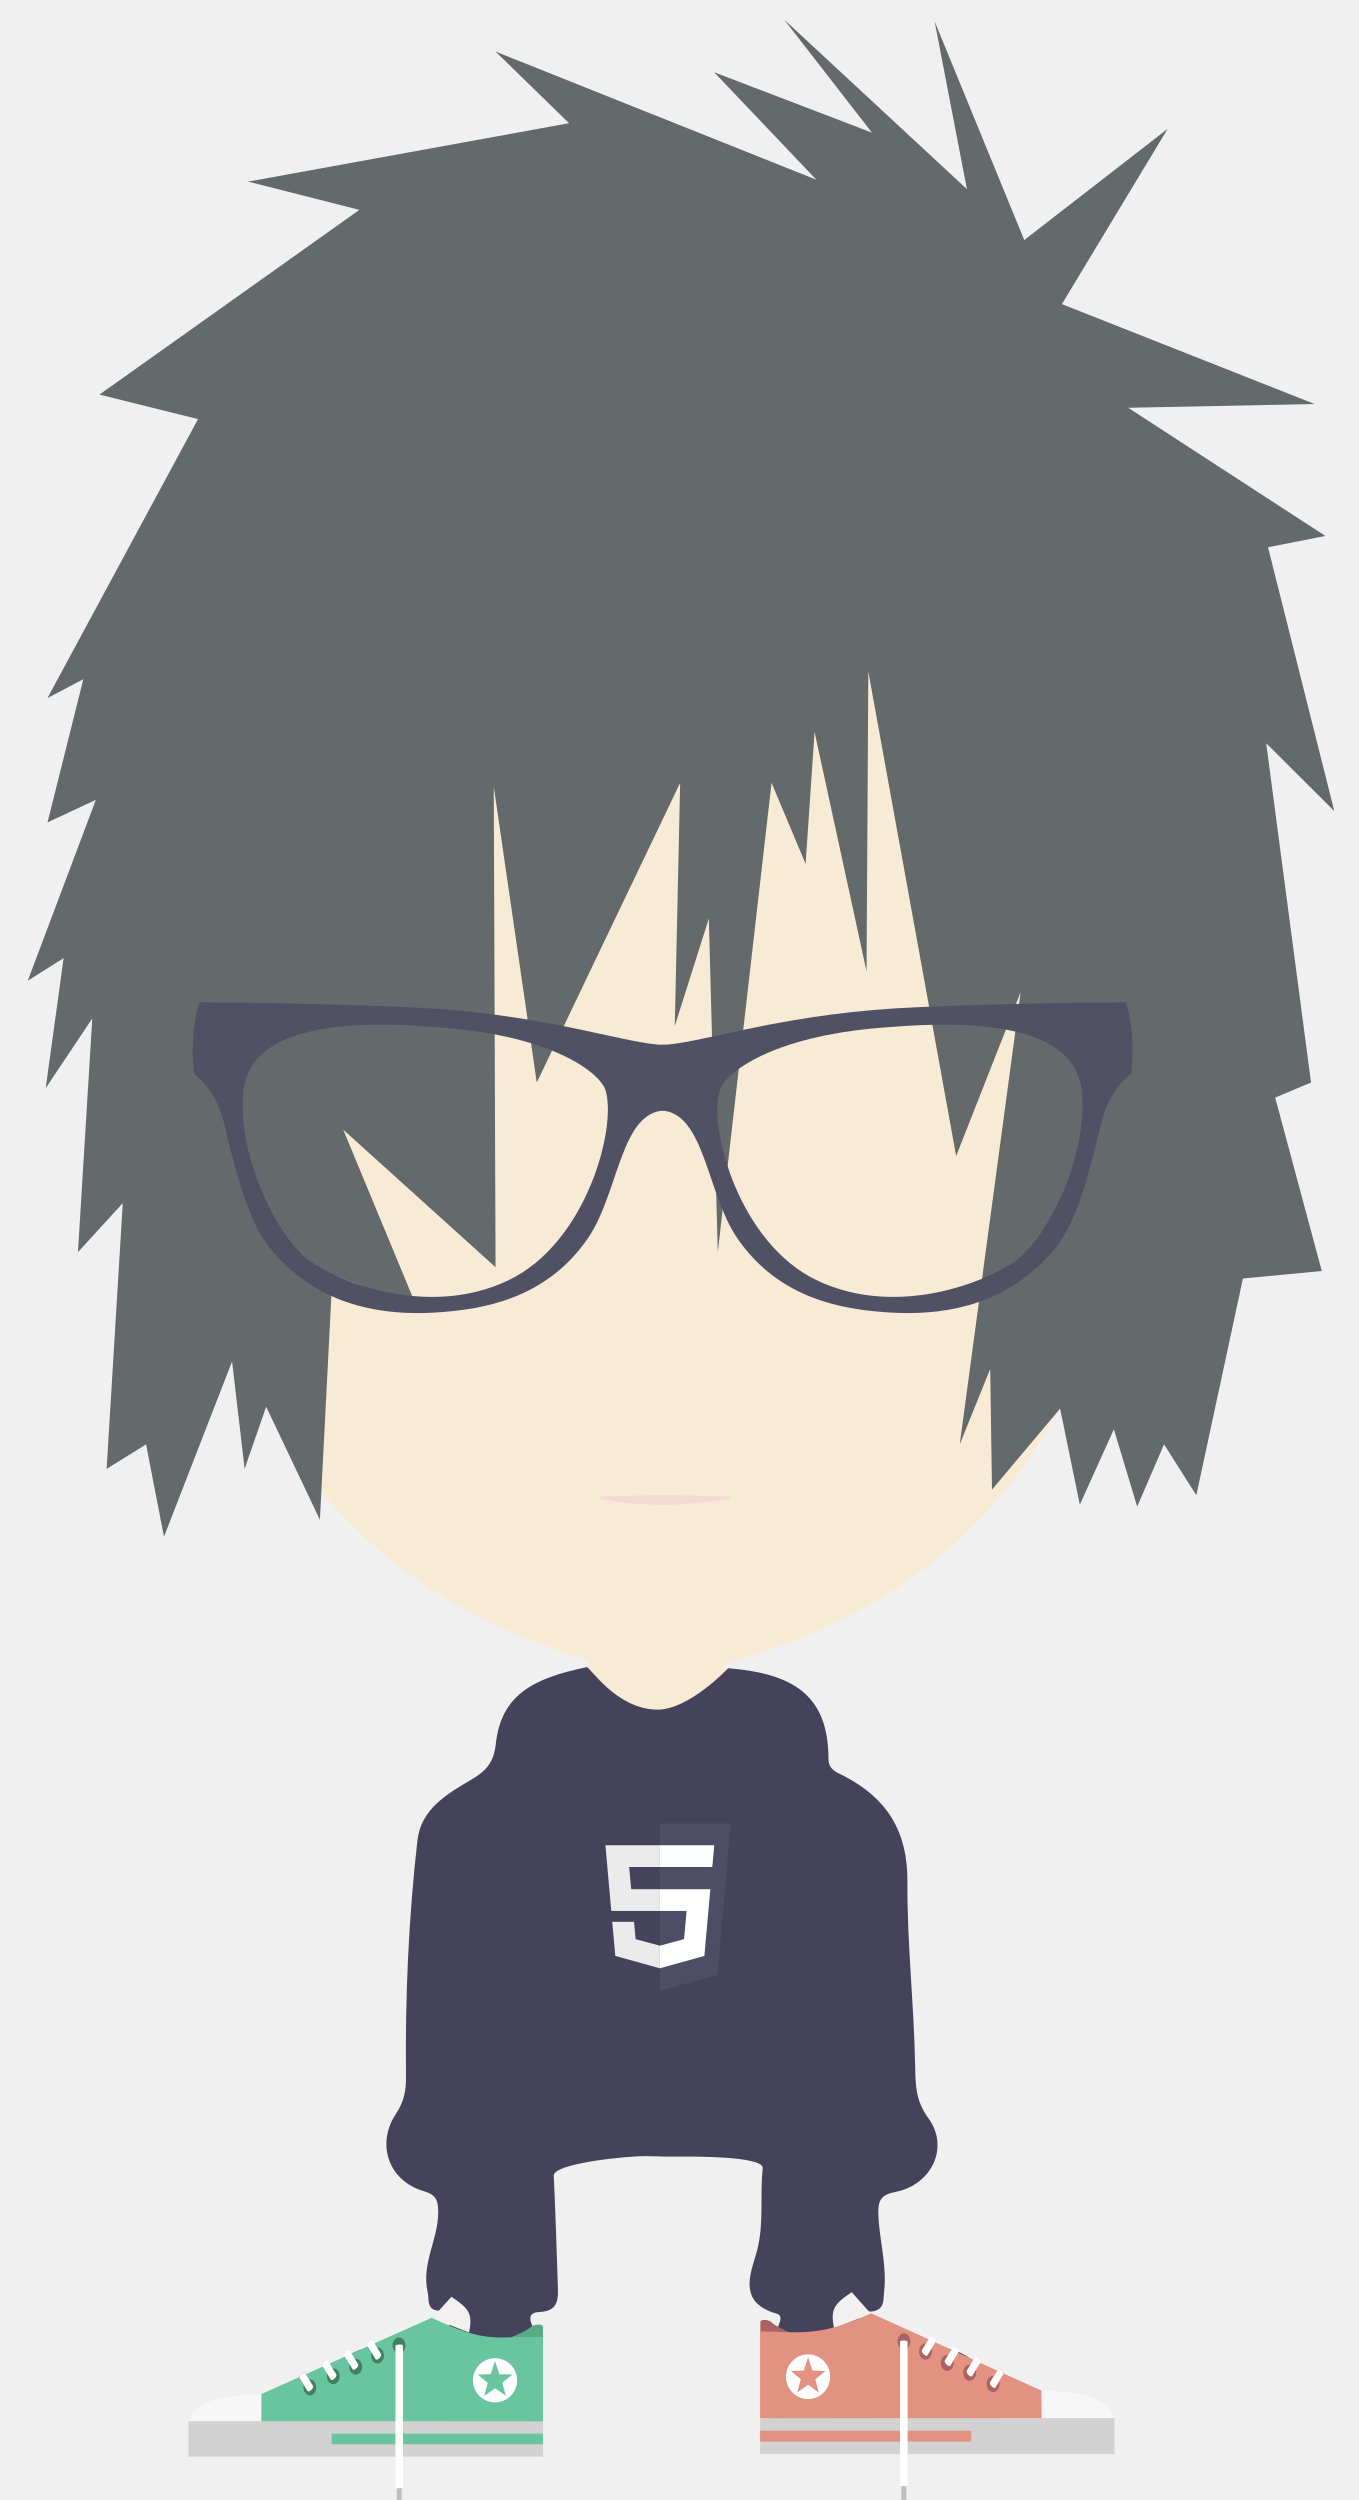
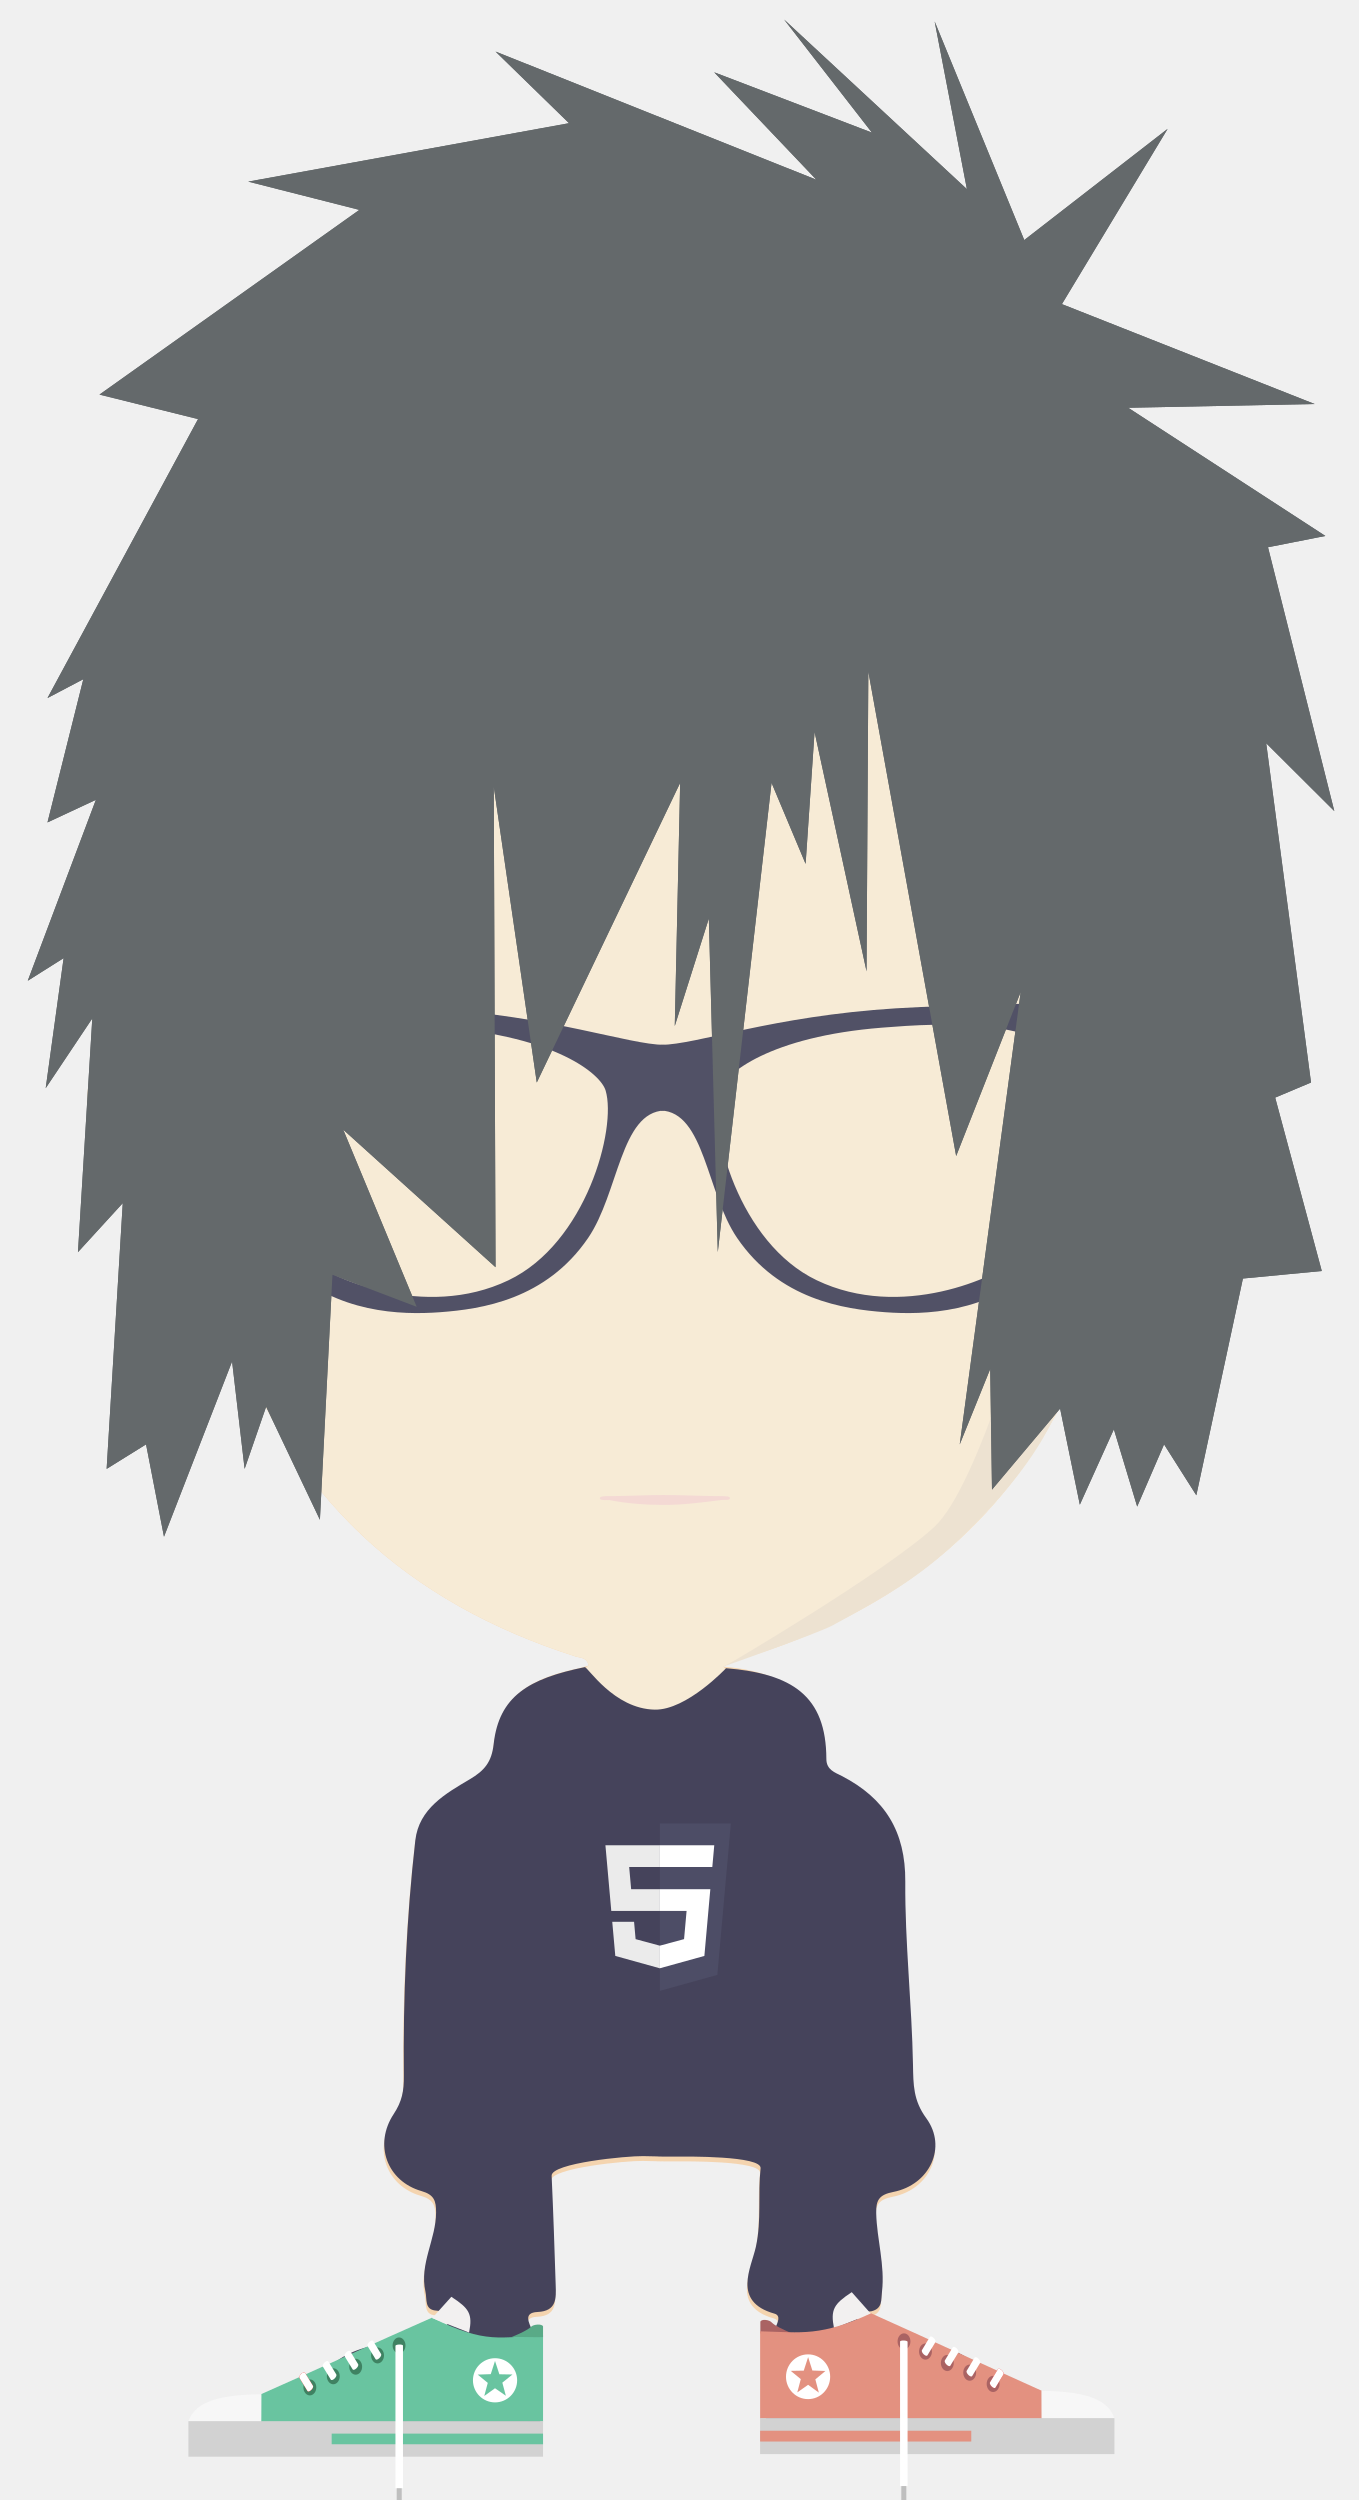
<svg xmlns="http://www.w3.org/2000/svg" version="1.1" id="Capa_1" x="0px" y="0px" width="639.064px" height="1176.409px" viewBox="589.394 0 639.064 1176.409" enable-background="new 589.394 0 639.064 1176.409" xml:space="preserve">
  <g>
-     <g id="svg_contend">
-       <path display="none" fill-rule="evenodd" clip-rule="evenodd" fill="#F4D4AF" d="M929.776,784.268    c31.045,2.555,48.129,15.896,48.209,45.716c0.014,5.129,4.078,6.354,7.271,8.004c20.236,10.457,30.026,26.033,29.864,49.675    c-0.196,28.77,3.098,57.547,3.632,86.344c0.173,9.25,0.099,16.612,6.249,25.021c10.022,13.706,1.53,31.332-15.486,34.682    c-6.609,1.302-8.225,3.732-8.077,9.98c0.293,12.406,4.211,24.514,2.713,37.043c-0.454,3.782,0.39,7.817-4.913,9.121    c-2.803,0.688-8.816-1.916-6.101,5.796c1.765,5.013,1.868,9.735,9.362,9.01c9.747-0.947,19.46,0.692,29.133,2.243    c10.158,1.632,17.289,7.084,22.032,15.98c10.094,18.938,6.196,25.695-14.812,25.697c-26.243,0.003-52.493-0.274-78.731,0.165    c-7.966,0.134-10.731-2.631-10.554-10.334c0.323-13.731-0.847-27.555,4.441-40.755c0.859-2.146,2.88-5.734-0.456-6.672    c-20.141-5.655-10.85-21.665-8.716-31.544c2.712-12.551,0.853-24.649,2.194-36.842c0.656-5.987-35.379-5.525-39.363-5.525    c-27.535,0.019,11.605,0.207-15.925-0.217c-7.521-0.114-43.314,3.258-43.036,9.253c0.789,17.132,1.354,34.273,1.91,51.416    c0.203,6.168,0.581,12.286-8.54,12.681c-6.957,0.301-3.858,5.232-2.683,8.4c4.768,12.85,4.052,26.195,4.198,39.509    c0.078,7.273-2.078,10.75-10.384,10.625c-29.682-0.459-59.374-0.399-89.056-0.019c-7.63,0.101-9.522-2.724-9.306-9.797    c0.636-20.672,15.529-33.169,41.607-34.226c4.688-0.189,9.39-0.26,14.076-0.129c4.665,0.131,7.898-0.378,8.753-6.373    c0.707-4.95,1.419-8.111-4.985-8.646c-5.537-0.461-4.147-5.254-4.968-8.896c-2.961-13.12,5.016-24.66,5.005-37.356    c-0.004-5.346-0.854-8.264-6.881-9.993c-16.234-4.663-22.554-21.87-13.069-36.247c3.905-5.92,4.864-10.826,4.785-18.02    c-0.397-36.988,1.198-73.985,5.39-110.767c1.705-14.956,14.262-22.009,25.652-28.753c6.859-4.062,10.271-8.043,11.214-16.551    c2.501-22.545,14.036-32.543,40.396-37.946c1.549-0.318,3.052-0.855,4.575-1.289c-0.836-3.9-3.835-3.52-6.163-4.262    c-79.186-25.255-134.818-75.152-161.74-154.916c-1.853-5.495-3.883-7.897-10.441-8.028c-16.943-0.346-25.317-6.731-29.577-23.309    c-4.23-16.469-11.388-31.316-19.812-45.892c-14.651-25.348-9.913-50.55,13.286-68.143c6.626-5.025,7.161-9.354,5.6-16.854    c-10.376-49.893-15.728-100.396-11.34-151.264c6.292-72.886,48.347-115.951,120.662-125.095    c7.172-0.908,10.062-2.853,11.938-9.817c5.438-20.178,19.498-33.977,36.298-45.238c64.044-42.941,137.128-41.926,204.378,2.761    c34.403,22.862,63.281,51.616,88.106,84.38c6.07,8.009,11.838,16.978,16.835,22.314c22.683,24.205,25.95,52.827,22.847,84.827    c-4.353,44.905-6.203,90.075-11.867,134.889c-0.958,7.585,1.163,11.043,7.855,14.84c27.71,15.732,35.379,45.05,19.23,72.482    c-8.749,14.861-16.927,29.812-21.563,46.565c-4.029,14.555-11.867,25.033-29.104,23.078c-4.521-0.513-5.846,1.773-7.073,5.478    c-27.676,83.379-85.632,134.578-168.968,158.757C934.628,781.623,933.583,782.359,929.776,784.268z" />
-       <path fill-rule="evenodd" clip-rule="evenodd" fill="#F7EBD6" d="M860.21,821.167c2.501-22.545-4.667-16.333-2-27.666    c1.549-0.318,6.663-9.334,8.187-9.768c-0.836-3.9-3.835-3.52-6.163-4.262c-79.186-25.255-134.818-75.152-161.74-154.916    c-1.853-5.495-3.883-7.897-10.441-8.028c-16.943-0.346-25.317-6.731-29.577-23.309c-4.23-16.469-11.388-31.316-19.812-45.892    c-14.651-25.348-9.913-50.55,13.286-68.143c6.626-5.025,7.161-9.354,5.6-16.854c-10.376-49.893-15.728-100.396-11.34-151.264    c6.292-72.886,48.347-115.951,120.662-125.095c7.172-0.908,10.062-2.853,11.938-9.817c5.438-20.178,19.498-33.977,36.298-45.238    c64.044-42.941,137.128-41.926,204.378,2.761c34.403,22.862,63.281,51.616,88.106,84.38c6.07,8.009,11.838,16.978,16.835,22.314    c22.683,24.205,25.95,52.827,22.847,84.827c-4.353,44.905-6.203,90.075-11.867,134.889c-0.958,7.585,1.163,11.043,7.855,14.84    c27.71,15.732,35.379,45.05,19.23,72.482c-8.749,14.861-16.927,29.812-21.563,46.565c-4.029,14.555-11.867,25.033-29.104,23.078    c-4.521-0.513-5.846,1.773-7.073,5.478c-27.676,83.379-85.632,134.578-168.968,158.757c-1.154,0.335-2.199,1.071-6.007,2.979    c13.768,14.899,12.354,7.746,12.435,37.566" />
-       <path fill-rule="evenodd" clip-rule="evenodd" fill="#45435B" d="M932.043,785c31.045,2.555,47.129,12.896,47.209,42.716    c0.014,5.129,4.078,6.354,7.271,8.004c20.236,10.457,30.026,26.033,29.864,49.675c-0.196,28.77,3.098,57.547,3.632,86.344    c0.173,9.25,0.099,16.612,6.249,25.021c10.022,13.706,1.53,31.332-15.486,34.682c-6.609,1.302-8.225,3.732-8.077,9.98    c0.293,12.406,4.211,24.514,2.713,37.043c-0.454,3.782,0.39,7.817-4.913,9.121c-2.803,0.688-8.816-1.916-6.101,5.796    c1.765,5.013,1.868,9.735,9.362,9.01c9.747-0.947,19.46,0.692,29.133,2.243c10.158,1.632,17.289,7.084,22.032,15.98    c10.094,18.938,6.196,25.695-14.812,25.697c-26.243,0.003-52.493-0.274-78.731,0.165c-7.966,0.134-10.731-2.631-10.554-10.334    c0.323-13.731-0.847-27.555,4.441-40.755c0.859-2.146,2.88-5.734-0.456-6.672c-20.141-5.655-10.85-21.665-8.716-31.544    c2.712-12.551,0.853-24.649,2.194-36.842c0.656-5.987-35.379-5.525-39.363-5.525c-27.535,0.019,11.605,0.207-15.925-0.217    c-7.521-0.114-43.314,3.258-43.036,9.253c0.789,17.132,1.354,34.273,1.91,51.416c0.203,6.168,0.581,12.286-8.54,12.681    c-6.957,0.301-3.858,5.232-2.683,8.4c4.768,12.85,4.052,26.195,4.198,39.509c0.078,7.273-2.078,10.75-10.384,10.625    c-29.682-0.459-59.374-0.399-89.056-0.019c-7.63,0.101-9.522-2.724-9.306-9.797c0.636-20.672,15.529-33.169,41.607-34.226    c4.688-0.189,9.39-0.26,14.076-0.129c4.665,0.131,7.898-0.378,8.753-6.373c0.707-4.95,1.419-8.111-4.985-8.646    c-5.537-0.461-4.147-5.254-4.968-8.896c-2.961-13.12,5.016-24.66,5.005-37.356c-0.004-5.346-0.854-8.264-6.881-9.993    c-16.234-4.663-22.554-21.87-13.069-36.247c3.905-5.92,4.864-10.826,4.785-18.02c-0.397-36.988,1.198-73.985,5.39-110.767    c1.705-14.956,14.262-22.009,25.652-28.753c6.859-4.062,10.271-8.043,11.214-16.551c2.501-22.545,16.49-30.798,42.851-36.201    c1.353-0.278,13.631,19.674,33.001,19.997C913.544,804.747,932.043,785,932.043,785z" />
-       <g id="shoes_i">
-         <g id="svg_1212">
-           <path id="shoes_b_i" fill="#69C4A0" d="M712.265,1139.73c0.03-4.394,0.061-8.781,0.083-13.169      c26.795-11.845,53.505-24.107,80.298-35.948c25.862,12.746,32.159,8.916,52.286,8.359v40.55L712.265,1139.73L712.265,1139.73      L712.265,1139.73L712.265,1139.73L712.265,1139.73L712.265,1139.73L712.265,1139.73L712.265,1139.73L712.265,1139.73      L712.265,1139.73L712.265,1139.73L712.265,1139.73L712.265,1139.73L712.265,1139.73z" />
-           <ellipse id="h1_i" fill="#3F8262" cx="777.167" cy="1103.675" rx="3.031" ry="3.76" />
-           <ellipse id="h3_i" fill="#3F8262" cx="756.762" cy="1113.69" rx="3.033" ry="3.761" />
-           <path id="h5_i" fill="#3F8262" d="M735.192,1119.662c1.675,0,3.036,1.688,3.036,3.766c0,2.077-1.361,3.762-3.036,3.762      c-1.674,0-3.033-1.685-3.033-3.762C732.159,1121.35,733.518,1119.662,735.192,1119.662z" />
-           <path id="end_i" fill="#F7F7F7" d="M678.064,1139.354h34.254v-12.706C687.778,1126.871,680.686,1132.192,678.064,1139.354z" />
-           <rect id="sole_i" x="678.046" y="1139.311" fill="#D2D2D2" width="166.886" height="16.72" />
-           <rect id="sole_c_i" x="745.473" y="1145.167" fill="#69C4A0" width="99.459" height="5.013" />
-           <path id="svg_13" fill="#EA1717" d="M732.962,1116.637l3.67,6.02c0.64,1.043-1.952,3.465-2.573,2.453l-3.731-6.085      C729.693,1117.986,732.297,1115.554,732.962,1116.637L732.962,1116.637L732.962,1116.637L732.962,1116.637L732.962,1116.637      L732.962,1116.637L732.962,1116.637L732.962,1116.637L732.962,1116.637L732.962,1116.637L732.962,1116.637z" />
-           <path id="h4_i" fill="#3F8262" d="M746.227,1114.424c1.675,0,3.033,1.681,3.033,3.764c0,2.074-1.358,3.758-3.033,3.758      c-1.677,0-3.033-1.684-3.033-3.758C743.194,1116.104,744.55,1114.424,746.227,1114.424z" />
-           <path id="h2_i" fill="#3F8262" d="M767.053,1104.615c1.675,0,3.031,1.682,3.031,3.765c0,2.076-1.356,3.763-3.031,3.763      c-1.68,0-3.036-1.687-3.036-3.763C764.017,1106.297,765.375,1104.615,767.053,1104.615z" />
-           <path id="c5_i" fill="#FFFFFF" d="M732.965,1116.623l3.671,6.018c0.641,1.051-1.952,3.47-2.571,2.457l-3.731-6.086      C729.695,1117.976,732.302,1115.545,732.965,1116.623L732.965,1116.623L732.965,1116.623L732.965,1116.623L732.965,1116.623      L732.965,1116.623L732.965,1116.623L732.965,1116.623L732.965,1116.623L732.965,1116.623z" />
-           <path id="c4_i" fill="#FFFFFF" d="M743.946,1111.263l3.668,6.022c0.644,1.046-1.949,3.462-2.571,2.447l-3.73-6.082      C740.674,1112.615,743.283,1110.183,743.946,1111.263L743.946,1111.263L743.946,1111.263L743.946,1111.263L743.946,1111.263      L743.946,1111.263L743.946,1111.263L743.946,1111.263L743.946,1111.263L743.946,1111.263L743.946,1111.263z" />
-           <path id="c3_i" fill="#FFFFFF" d="M754.228,1106.454l3.669,6.02c0.644,1.049-1.949,3.468-2.569,2.45l-3.732-6.077      C750.958,1107.806,753.564,1105.377,754.228,1106.454L754.228,1106.454L754.228,1106.454L754.228,1106.454z" />
-           <path id="c2_i" fill="#FFFFFF" d="M765.014,1101.647l3.674,6.02c0.641,1.049-1.952,3.468-2.572,2.453l-3.732-6.082      C761.743,1103,764.351,1100.568,765.014,1101.647L765.014,1101.647L765.014,1101.647L765.014,1101.647L765.014,1101.647z" />
-           <path id="c1_i" fill="#FFFFFF" d="M775.48,1103.895c0.011-0.805,3.557-0.873,3.538-0.126v67.102h-3.538V1103.895      L775.48,1103.895L775.48,1103.895L775.48,1103.895L775.48,1103.895z" />
-         </g>
-         <path id="top_i" fill="#59AA87" d="M844.932,1099.779v-5.097c-0.58-1.278-4.48-0.974-5.646,0.22     c-1.705,1.581-4.976,3.089-9.105,4.812C835.042,1099.601,840.071,1099.891,844.932,1099.779L844.932,1099.779L844.932,1099.779z" />
-         <path id="svg_35" fill="#F2F0F0" d="M792.759,1090.822l9.021-10.033c8.455,5.504,10.087,8.081,8.344,16.826L792.759,1090.822     L792.759,1090.822z" />
-         <rect id="pc_i" x="776.071" y="1170.87" fill="#BFBFBF" width="2.36" height="7.524" />
-         <path id="svg_37" opacity="0.5" fill="#29394B" enable-background="new    " d="M844.764,1098.765" />
-         <ellipse id="circle_i" fill="#FFFFFF" cx="822.343" cy="1120.082" rx="10.398" ry="10.398" />
-         <path id="start_i" fill="#69C4A0" d="M820.326,1117.188l2.001-6.208l2.05,6.259l6.15,0.108l-4.749,3.843l1.646,6.161     l-5.098-3.528l-5.053,3.634l1.65-6.16l-4.749-3.899L820.326,1117.188L820.326,1117.188L820.326,1117.188L820.326,1117.188     L820.326,1117.188L820.326,1117.188L820.326,1117.188L820.326,1117.188L820.326,1117.188z" />
+     <path fill-rule="evenodd" clip-rule="evenodd" fill="#F4D4AF" d="M929.776,784.268c31.045,2.555,48.129,15.896,48.209,45.716   c0.014,5.129,4.078,6.354,7.271,8.004c20.236,10.457,30.026,26.033,29.864,49.675c-0.196,28.77,3.098,57.547,3.632,86.344   c0.173,9.25,0.099,16.612,6.249,25.021c10.022,13.706,1.53,31.332-15.486,34.682c-6.609,1.302-8.225,3.732-8.077,9.98   c0.293,12.406,4.211,24.514,2.713,37.043c-0.454,3.782,0.39,7.817-4.913,9.121c-2.803,0.688-8.816-1.916-6.101,5.796   c1.765,5.013,1.868,9.735,9.362,9.01c9.747-0.947,19.46,0.692,29.133,2.243c10.158,1.632,17.289,7.084,22.032,15.98   c10.094,18.938,6.196,25.695-14.812,25.697c-26.243,0.003-52.493-0.274-78.731,0.165c-7.966,0.134-10.731-2.631-10.554-10.334   c0.323-13.731-0.847-27.555,4.441-40.755c0.859-2.146,2.88-5.734-0.456-6.672c-20.141-5.655-10.85-21.665-8.716-31.544   c2.712-12.551,0.853-24.649,2.194-36.842c0.656-5.987-35.379-5.525-39.363-5.525c-27.535,0.019,11.605,0.207-15.925-0.217   c-7.521-0.114-43.314,3.258-43.036,9.253c0.789,17.132,1.354,34.273,1.91,51.416c0.203,6.168,0.581,12.286-8.54,12.681   c-6.957,0.301-3.858,5.232-2.683,8.4c4.768,12.85,4.052,26.195,4.198,39.509c0.078,7.273-2.078,10.75-10.384,10.625   c-29.682-0.459-59.374-0.399-89.056-0.019c-7.63,0.101-9.522-2.724-9.306-9.797c0.636-20.672,15.529-33.169,41.607-34.226   c4.688-0.189,9.39-0.26,14.076-0.129c4.665,0.131,7.898-0.378,8.753-6.373c0.707-4.95,1.419-8.111-4.985-8.646   c-5.537-0.461-4.147-5.254-4.968-8.896c-2.961-13.12,5.016-24.66,5.005-37.356c-0.004-5.346-0.854-8.264-6.881-9.993   c-16.234-4.663-22.554-21.87-13.069-36.247c3.905-5.92,4.864-10.826,4.785-18.02c-0.397-36.988,1.198-73.985,5.39-110.767   c1.705-14.956,14.262-22.009,25.652-28.753c6.859-4.062,10.271-8.043,11.214-16.551c2.501-22.545,14.036-32.543,40.396-37.946   c1.549-0.318,3.052-0.855,4.575-1.289c-0.836-3.9-3.835-3.52-6.163-4.262c-79.186-25.255-134.818-75.152-161.74-154.916   c-1.853-5.495-3.883-7.897-10.441-8.028c-16.943-0.346-25.317-6.731-29.577-23.309c-4.23-16.469-11.388-31.316-19.812-45.892   c-14.651-25.348-9.913-50.55,13.286-68.143c6.626-5.025,7.161-9.354,5.6-16.854c-10.376-49.893-15.728-100.396-11.34-151.264   c6.292-72.886,48.347-115.951,120.662-125.095c7.172-0.908,10.062-2.853,11.938-9.817c5.438-20.178,19.498-33.977,36.298-45.238   c64.044-42.941,137.128-41.926,204.378,2.761c34.403,22.862,63.281,51.616,88.106,84.38c6.07,8.009,11.838,16.978,16.835,22.314   c22.683,24.205,25.95,52.827,22.847,84.827c-4.353,44.905-6.203,90.075-11.867,134.889c-0.958,7.585,1.163,11.043,7.855,14.84   c27.71,15.732,35.379,45.05,19.23,72.482c-8.749,14.861-16.927,29.812-21.563,46.565c-4.029,14.555-11.867,25.033-29.104,23.078   c-4.521-0.513-5.846,1.773-7.073,5.478c-27.676,83.379-85.632,134.578-168.968,158.757   C934.628,781.623,933.583,782.359,929.776,784.268z" />
+     <path fill-rule="evenodd" clip-rule="evenodd" fill="#F7EBD6" d="M860.21,821.167c2.501-22.545-4.667-16.333-2-27.666   c1.549-0.318,6.663-9.334,8.187-9.768c-0.836-3.9-3.835-3.52-6.163-4.262c-79.186-25.255-134.818-75.152-161.74-154.916   c-1.853-5.495-3.883-7.897-10.441-8.028c-16.943-0.346-25.317-6.731-29.577-23.309c-4.23-16.469-11.388-31.316-19.812-45.892   c-14.651-25.348-9.913-50.55,13.286-68.143c6.626-5.025,7.161-9.354,5.6-16.854c-10.376-49.893-15.728-100.396-11.34-151.264   c6.292-72.886,48.347-115.951,120.662-125.095c7.172-0.908,10.062-2.853,11.938-9.817c5.438-20.178,19.498-33.977,36.298-45.238   c64.044-42.941,137.128-41.926,204.378,2.761c34.403,22.862,63.281,51.616,88.106,84.38c6.07,8.009,11.838,16.978,16.835,22.314   c22.683,24.205,25.95,52.827,22.847,84.827c-4.353,44.905-6.203,90.075-11.867,134.889c-0.958,7.585,1.163,11.043,7.855,14.84   c27.71,15.732,35.379,45.05,19.23,72.482c-8.749,14.861-16.927,29.812-21.563,46.565c-4.029,14.555-11.867,25.033-29.104,23.078   c-4.521-0.513-5.846,1.773-7.073,5.478c-27.676,83.379-85.632,134.578-168.968,158.757c-1.154,0.335-2.199,1.071-6.007,2.979   c13.768,14.899,12.354,7.746,12.435,37.566" />
+     <path fill="#EDE2D1" d="M1075.543,605.5c0,0-25.383,93.509-46.5,113c-23.473,21.664-98.166,65.332-98.166,65.332   s43.527-15.287,50.334-19c29.333-16,46.246-25.421,72.333-53.333C1125.043,635,1075.543,605.5,1075.543,605.5z" />
+     <path fill-rule="evenodd" clip-rule="evenodd" fill="#45435B" d="M931.043,785c31.045,2.555,47.129,12.896,47.209,42.716   c0.014,5.129,4.078,6.354,7.271,8.004c20.236,10.457,30.026,26.033,29.864,49.675c-0.196,28.77,3.098,57.547,3.632,86.344   c0.173,9.25,0.099,16.612,6.249,25.021c10.022,13.706,1.53,31.332-15.486,34.682c-6.609,1.302-8.225,3.732-8.077,9.98   c0.293,12.406,4.211,24.514,2.713,37.043c-0.454,3.782,0.39,7.817-4.913,9.121c-2.803,0.688-8.816-1.916-6.101,5.796   c1.765,5.013,1.868,9.735,9.362,9.01c9.747-0.947,19.46,0.692,29.133,2.243c10.158,1.632,17.289,7.084,22.032,15.98   c10.094,18.938,6.196,25.695-14.812,25.697c-26.243,0.003-52.493-0.274-78.731,0.165c-7.966,0.134-10.731-2.631-10.554-10.334   c0.323-13.731-0.847-27.555,4.441-40.755c0.859-2.146,2.88-5.734-0.456-6.672c-20.141-5.655-10.85-21.665-8.716-31.544   c2.712-12.551,0.853-24.649,2.194-36.842c0.656-5.987-35.379-5.525-39.363-5.525c-27.535,0.019,11.605,0.207-15.925-0.217   c-7.521-0.114-43.314,3.258-43.036,9.253c0.789,17.132,1.354,34.273,1.91,51.416c0.203,6.168,0.581,12.286-8.54,12.681   c-6.957,0.301-3.858,5.232-2.683,8.4c4.768,12.85,4.052,26.195,4.198,39.509c0.078,7.273-2.078,10.75-10.384,10.625   c-29.682-0.459-59.374-0.399-89.056-0.019c-7.63,0.101-9.522-2.724-9.306-9.797c0.636-20.672,15.529-33.169,41.607-34.226   c4.688-0.189,9.39-0.26,14.076-0.129c4.665,0.131,7.898-0.378,8.753-6.373c0.707-4.95,1.419-8.111-4.985-8.646   c-5.537-0.461-4.147-5.254-4.968-8.896c-2.961-13.12,5.016-24.66,5.005-37.356c-0.004-5.346-0.854-8.264-6.881-9.993   c-16.234-4.663-22.554-21.87-13.069-36.247c3.905-5.92,4.864-10.826,4.785-18.02c-0.397-36.988,1.198-73.985,5.39-110.767   c1.705-14.956,14.262-22.009,25.652-28.753c6.859-4.062,10.271-8.043,11.214-16.551c2.501-22.545,16.49-30.798,42.851-36.201   c1.353-0.278,13.631,19.674,33.001,19.997C912.544,804.747,931.043,785,931.043,785z" />
+     <g id="shoes_i">
+       <g id="svg_1212">
+         <path id="shoes_b_i" fill="#69C4A0" d="M712.265,1139.73c0.03-4.394,0.061-8.781,0.083-13.169     c26.795-11.845,53.505-24.107,80.298-35.948c25.862,12.746,32.159,8.916,52.286,8.359v40.55L712.265,1139.73L712.265,1139.73     L712.265,1139.73L712.265,1139.73L712.265,1139.73L712.265,1139.73L712.265,1139.73L712.265,1139.73L712.265,1139.73     L712.265,1139.73L712.265,1139.73L712.265,1139.73L712.265,1139.73L712.265,1139.73z" />
+         <ellipse id="h1_i" fill="#3F8262" cx="777.167" cy="1103.675" rx="3.031" ry="3.76" />
+         <ellipse id="h3_i" fill="#3F8262" cx="756.762" cy="1113.69" rx="3.033" ry="3.761" />
+         <path id="h5_i" fill="#3F8262" d="M735.192,1119.662c1.675,0,3.036,1.688,3.036,3.766c0,2.077-1.361,3.762-3.036,3.762     c-1.674,0-3.033-1.685-3.033-3.762C732.159,1121.35,733.518,1119.662,735.192,1119.662z" />
+         <path id="end_i" fill="#F7F7F7" d="M678.064,1139.354h34.254v-12.706C687.778,1126.871,680.686,1132.192,678.064,1139.354z" />
+         <rect id="sole_i" x="678.046" y="1139.311" fill="#D2D2D2" width="166.886" height="16.72" />
+         <rect id="sole_c_i" x="745.473" y="1145.167" fill="#69C4A0" width="99.459" height="5.013" />
+         <path id="svg_13" fill="#EA1717" d="M732.962,1116.637l3.67,6.02c0.64,1.043-1.952,3.465-2.573,2.453l-3.731-6.085     C729.693,1117.986,732.297,1115.554,732.962,1116.637L732.962,1116.637L732.962,1116.637L732.962,1116.637L732.962,1116.637     L732.962,1116.637L732.962,1116.637L732.962,1116.637L732.962,1116.637L732.962,1116.637L732.962,1116.637z" />
+         <path id="h4_i" fill="#3F8262" d="M746.227,1114.424c1.675,0,3.033,1.681,3.033,3.764c0,2.074-1.358,3.758-3.033,3.758     c-1.677,0-3.033-1.684-3.033-3.758C743.194,1116.104,744.55,1114.424,746.227,1114.424z" />
+         <path id="h2_i" fill="#3F8262" d="M767.053,1104.615c1.675,0,3.031,1.682,3.031,3.765c0,2.076-1.356,3.763-3.031,3.763     c-1.68,0-3.036-1.687-3.036-3.763C764.017,1106.297,765.375,1104.615,767.053,1104.615z" />
+         <path id="c5_i" fill="#FFFFFF" d="M732.965,1116.623l3.671,6.018c0.641,1.051-1.952,3.47-2.571,2.457l-3.731-6.086     C729.695,1117.976,732.302,1115.545,732.965,1116.623L732.965,1116.623L732.965,1116.623L732.965,1116.623L732.965,1116.623     L732.965,1116.623L732.965,1116.623L732.965,1116.623L732.965,1116.623L732.965,1116.623z" />
+         <path id="c4_i" fill="#FFFFFF" d="M743.946,1111.263l3.668,6.022c0.644,1.046-1.949,3.462-2.571,2.447l-3.73-6.082     C740.674,1112.615,743.283,1110.183,743.946,1111.263L743.946,1111.263L743.946,1111.263L743.946,1111.263L743.946,1111.263     L743.946,1111.263L743.946,1111.263L743.946,1111.263L743.946,1111.263L743.946,1111.263L743.946,1111.263z" />
+         <path id="c3_i" fill="#FFFFFF" d="M754.228,1106.454l3.669,6.02c0.644,1.049-1.949,3.468-2.569,2.45l-3.732-6.077     C750.958,1107.806,753.564,1105.377,754.228,1106.454L754.228,1106.454L754.228,1106.454L754.228,1106.454z" />
+         <path id="c2_i" fill="#FFFFFF" d="M765.014,1101.647l3.674,6.02c0.641,1.049-1.952,3.468-2.572,2.453l-3.732-6.082     C761.743,1103,764.351,1100.568,765.014,1101.647L765.014,1101.647L765.014,1101.647L765.014,1101.647L765.014,1101.647z" />
+         <path id="c1_i" fill="#FFFFFF" d="M775.48,1103.895c0.011-0.805,3.557-0.873,3.538-0.126v67.102h-3.538V1103.895L775.48,1103.895     L775.48,1103.895L775.48,1103.895L775.48,1103.895z" />
      </g>
-       <g id="shoes_d">
-         <path id="top_d" fill="#AA6363" d="M947.184,1098.045v-5.541c0.58-1.389,4.173-0.951,5.341,0.352     c1.697,1.714,5.271,3.254,9.393,5.118C957.063,1097.854,952.037,1098.159,947.184,1098.045L947.184,1098.045L947.184,1098.045z" />
-         <path id="svg_50" fill="#F2F0F0" d="M999.206,1088.771l-9.01-10.161c-8.453,5.572-10.077,8.18-8.337,17.043L999.206,1088.771     L999.206,1088.771L999.206,1088.771L999.206,1088.771L999.206,1088.771L999.206,1088.771L999.206,1088.771z" />
-         <g id="svg_51">
-           <path id="shoes_b_d" fill="#E39180" d="M1079.62,1138.308c-0.026-4.442-0.054-8.892-0.084-13.335      c-26.768-11.998-53.449-24.417-80.22-36.412c-23.816,10.868-32.125,9.03-52.235,8.467v41.071L1079.62,1138.308L1079.62,1138.308      L1079.62,1138.308L1079.62,1138.308L1079.62,1138.308L1079.62,1138.308L1079.62,1138.308L1079.62,1138.308z" />
-           <path id="h1_d" fill="#AA6363" d="M1014.782,1097.984c1.674,0,3.031,1.698,3.031,3.805c0,2.105-1.357,3.81-3.031,3.81      c-1.675,0-3.03-1.704-3.03-3.81C1011.751,1099.683,1013.107,1097.984,1014.782,1097.984z" />
-           <path id="h3_d" fill="#AA6363" d="M1035.167,1108.128c1.675,0,3.032,1.702,3.032,3.809c0,2.103-1.357,3.807-3.032,3.807      c-1.672,0-3.027-1.704-3.027-3.807C1032.139,1109.83,1033.495,1108.128,1035.167,1108.128z" />
-           <path id="h5_d" fill="#AA6363" d="M1056.717,1117.983c1.674,0,3.031,1.709,3.031,3.812c0,2.1-1.357,3.81-3.031,3.81      c-1.675,0-3.033-1.71-3.033-3.81C1053.684,1119.69,1055.042,1117.983,1056.717,1117.983z" />
-           <path id="end_d" fill="#F7F7F7" d="M1113.79,1137.928h-34.222v-12.871C1104.082,1125.285,1111.169,1130.675,1113.79,1137.928z" />
-           <rect id="sole_d" x="947.081" y="1137.884" fill="#D2D2D2" width="166.728" height="16.936" />
-           <rect id="sole_c_d" x="947.081" y="1143.812" fill="#E39180" width="99.363" height="5.083" />
-           <path id="svg_59" fill="#EA1717" d="M1058.946,1114.915l-3.672,6.099c-0.641,1.06,1.952,3.511,2.573,2.484l3.729-6.16      C1062.211,1116.286,1059.607,1113.821,1058.946,1114.915L1058.946,1114.915L1058.946,1114.915L1058.946,1114.915      L1058.946,1114.915L1058.946,1114.915L1058.946,1114.915L1058.946,1114.915L1058.946,1114.915L1058.946,1114.915z" />
-           <path id="h4_d" fill="#AA6363" d="M1045.691,1112.678c1.676,0,3.033,1.705,3.033,3.807c0,2.106-1.357,3.811-3.033,3.811      c-1.67,0-3.032-1.704-3.032-3.811C1042.659,1114.383,1044.021,1112.678,1045.691,1112.678z" />
-           <path id="h2_d" fill="#AA6363" d="M1024.889,1102.739c1.669,0,3.03,1.708,3.03,3.812c0,2.102-1.361,3.808-3.03,3.808      c-1.678,0-3.031-1.706-3.031-3.808C1021.858,1104.447,1023.211,1102.739,1024.889,1102.739z" />
-           <path id="c5_d" fill="#FFFFFF" d="M1058.942,1114.907l-3.668,6.094c-0.643,1.064,1.947,3.513,2.568,2.489l3.729-6.163      C1062.207,1116.273,1059.602,1113.812,1058.942,1114.907L1058.942,1114.907L1058.942,1114.907L1058.942,1114.907      L1058.942,1114.907L1058.942,1114.907L1058.942,1114.907L1058.942,1114.907L1058.942,1114.907L1058.942,1114.907z" />
-           <path id="c4_d" fill="#FFFFFF" d="M1047.972,1109.475l-3.665,6.095c-0.645,1.06,1.948,3.511,2.57,2.484l3.724-6.158      C1051.24,1110.845,1048.637,1108.377,1047.972,1109.475L1047.972,1109.475L1047.972,1109.475L1047.972,1109.475z" />
-           <path id="c3_d" fill="#FFFFFF" d="M1037.7,1104.607l-3.665,6.091c-0.642,1.064,1.946,3.517,2.565,2.49l3.729-6.159      C1040.969,1105.975,1038.365,1103.511,1037.7,1104.607L1037.7,1104.607L1037.7,1104.607z" />
-           <path id="c2_d" fill="#FFFFFF" d="M1026.923,1099.736l-3.669,6.097c-0.644,1.061,1.949,3.511,2.57,2.484l3.727-6.161      C1030.189,1101.105,1027.584,1098.64,1026.923,1099.736z" />
-           <path id="c1_d" fill="#FFFFFF" d="M1016.466,1102.012c-0.011-0.813-3.556-0.885-3.538-0.127v67.964h3.538V1102.012      L1016.466,1102.012L1016.466,1102.012L1016.466,1102.012L1016.466,1102.012z" />
-         </g>
-         <rect id="pc_d" x="1013.519" y="1169.849" fill="#BFBFBF" width="2.357" height="7.626" />
-         <path id="svg_68" opacity="0.5" fill="#29394B" enable-background="new    " d="M947.25,1096.815" />
-         <path id="circle_d" fill="#FFFFFF" d="M969.649,1107.879c5.736,0,10.389,4.71,10.389,10.53c0,5.814-4.652,10.53-10.389,10.53     c-5.738,0-10.395-4.716-10.395-10.53C959.254,1112.589,963.911,1107.879,969.649,1107.879z" />
-         <path id="start_d" fill="#E39180" d="M971.667,1115.477l-2.002-6.294l-2.048,6.349l-6.146,0.106l4.749,3.894l-1.647,6.236     l5.092-3.57l5.048,3.681l-1.651-6.238l4.749-3.948L971.667,1115.477L971.667,1115.477L971.667,1115.477L971.667,1115.477     L971.667,1115.477L971.667,1115.477L971.667,1115.477L971.667,1115.477L971.667,1115.477L971.667,1115.477z" />
+       <path id="top_i" fill="#59AA87" d="M844.932,1099.779v-5.097c-0.58-1.278-4.48-0.974-5.646,0.22    c-1.705,1.581-4.976,3.089-9.105,4.812C835.042,1099.601,840.071,1099.891,844.932,1099.779L844.932,1099.779L844.932,1099.779z" />
+       <path id="svg_35" fill="#F2F0F0" d="M792.759,1090.822l9.021-10.033c8.455,5.504,10.087,8.081,8.344,16.826L792.759,1090.822    L792.759,1090.822z" />
+       <rect id="pc_i" x="776.071" y="1170.87" fill="#BFBFBF" width="2.36" height="7.524" />
+       <path id="svg_37" opacity="0.5" fill="#29394B" enable-background="new    " d="M844.764,1098.765" />
+       <ellipse id="circle_i" fill="#FFFFFF" cx="822.343" cy="1120.082" rx="10.398" ry="10.398" />
+       <path id="start_i" fill="#69C4A0" d="M820.326,1117.188l2.001-6.208l2.05,6.259l6.15,0.108l-4.749,3.843l1.646,6.161l-5.098-3.528    l-5.053,3.634l1.65-6.16l-4.749-3.899L820.326,1117.188L820.326,1117.188L820.326,1117.188L820.326,1117.188L820.326,1117.188    L820.326,1117.188L820.326,1117.188L820.326,1117.188L820.326,1117.188z" />
+     </g>
+     <g id="shoes_d">
+       <path id="top_d" fill="#AA6363" d="M947.184,1098.045v-5.541c0.58-1.389,4.173-0.951,5.341,0.352    c1.697,1.714,5.271,3.254,9.393,5.118C957.063,1097.854,952.037,1098.159,947.184,1098.045L947.184,1098.045L947.184,1098.045z" />
+       <path id="svg_50" fill="#F2F0F0" d="M999.206,1088.771l-9.01-10.161c-8.453,5.572-10.077,8.18-8.337,17.043L999.206,1088.771    L999.206,1088.771L999.206,1088.771L999.206,1088.771L999.206,1088.771L999.206,1088.771L999.206,1088.771z" />
+       <g id="svg_51">
+         <path id="shoes_b_d" fill="#E39180" d="M1079.62,1138.308c-0.026-4.442-0.054-8.892-0.084-13.335     c-26.768-11.998-53.449-24.417-80.22-36.412c-23.816,10.868-32.125,9.03-52.235,8.467v41.071L1079.62,1138.308L1079.62,1138.308     L1079.62,1138.308L1079.62,1138.308L1079.62,1138.308L1079.62,1138.308L1079.62,1138.308L1079.62,1138.308z" />
+         <path id="h1_d" fill="#AA6363" d="M1014.782,1097.984c1.674,0,3.031,1.698,3.031,3.805c0,2.105-1.357,3.81-3.031,3.81     c-1.675,0-3.03-1.704-3.03-3.81C1011.751,1099.683,1013.107,1097.984,1014.782,1097.984z" />
+         <path id="h3_d" fill="#AA6363" d="M1035.167,1108.128c1.675,0,3.032,1.702,3.032,3.809c0,2.103-1.357,3.807-3.032,3.807     c-1.672,0-3.027-1.704-3.027-3.807C1032.139,1109.83,1033.495,1108.128,1035.167,1108.128z" />
+         <path id="h5_d" fill="#AA6363" d="M1056.717,1117.983c1.674,0,3.031,1.709,3.031,3.812c0,2.1-1.357,3.81-3.031,3.81     c-1.675,0-3.033-1.71-3.033-3.81C1053.684,1119.69,1055.042,1117.983,1056.717,1117.983z" />
+         <path id="end_d" fill="#F7F7F7" d="M1113.79,1137.928h-34.222v-12.871C1104.082,1125.285,1111.169,1130.675,1113.79,1137.928z" />
+         <rect id="sole_d" x="947.081" y="1137.884" fill="#D2D2D2" width="166.728" height="16.936" />
+         <rect id="sole_c_d" x="947.081" y="1143.812" fill="#E39180" width="99.363" height="5.083" />
+         <path id="svg_59" fill="#EA1717" d="M1058.946,1114.915l-3.672,6.099c-0.641,1.06,1.952,3.511,2.573,2.484l3.729-6.16     C1062.211,1116.286,1059.607,1113.821,1058.946,1114.915L1058.946,1114.915L1058.946,1114.915L1058.946,1114.915     L1058.946,1114.915L1058.946,1114.915L1058.946,1114.915L1058.946,1114.915L1058.946,1114.915L1058.946,1114.915z" />
+         <path id="h4_d" fill="#AA6363" d="M1045.691,1112.678c1.676,0,3.033,1.705,3.033,3.807c0,2.106-1.357,3.811-3.033,3.811     c-1.67,0-3.032-1.704-3.032-3.811C1042.659,1114.383,1044.021,1112.678,1045.691,1112.678z" />
+         <path id="h2_d" fill="#AA6363" d="M1024.889,1102.739c1.669,0,3.03,1.708,3.03,3.812c0,2.102-1.361,3.808-3.03,3.808     c-1.678,0-3.031-1.706-3.031-3.808C1021.858,1104.447,1023.211,1102.739,1024.889,1102.739z" />
+         <path id="c5_d" fill="#FFFFFF" d="M1058.942,1114.907l-3.668,6.094c-0.643,1.064,1.947,3.513,2.568,2.489l3.729-6.163     C1062.207,1116.273,1059.602,1113.812,1058.942,1114.907L1058.942,1114.907L1058.942,1114.907L1058.942,1114.907     L1058.942,1114.907L1058.942,1114.907L1058.942,1114.907L1058.942,1114.907L1058.942,1114.907L1058.942,1114.907z" />
+         <path id="c4_d" fill="#FFFFFF" d="M1047.972,1109.475l-3.665,6.095c-0.645,1.06,1.948,3.511,2.57,2.484l3.724-6.158     C1051.24,1110.845,1048.637,1108.377,1047.972,1109.475L1047.972,1109.475L1047.972,1109.475L1047.972,1109.475z" />
+         <path id="c3_d" fill="#FFFFFF" d="M1037.7,1104.607l-3.665,6.091c-0.642,1.064,1.946,3.517,2.565,2.49l3.729-6.159     C1040.969,1105.975,1038.365,1103.511,1037.7,1104.607L1037.7,1104.607L1037.7,1104.607z" />
+         <path id="c2_d" fill="#FFFFFF" d="M1026.923,1099.736l-3.669,6.097c-0.644,1.061,1.949,3.511,2.57,2.484l3.727-6.161     C1030.189,1101.105,1027.584,1098.64,1026.923,1099.736z" />
+         <path id="c1_d" fill="#FFFFFF" d="M1016.466,1102.012c-0.011-0.813-3.556-0.885-3.538-0.127v67.964h3.538V1102.012     L1016.466,1102.012L1016.466,1102.012L1016.466,1102.012L1016.466,1102.012z" />
      </g>
-       <path id="head" fill="#64696B" d="M698.602,640.653l-32.044,82.481l-8.437-43.463l-18.551,11.536l7.587-125.057l-21.08,23.062    l6.745-109.974l-21.926,32.817l8.433-61.198l-16.869,10.645l32.049-85.14l-22.773,10.642l16.868-67.402l-16.868,8.869    l70.847-131.26l-46.389-11.531l122.29-86.915l-52.289-13.304l150.962-27.494l-34.579-33.702L973.54,84.573l-48.072-50.554    l74.218,28.384L958.363,9.188l86.022,79.818l-15.185-78.93l42.173,102.879l67.469-52.327l-49.76,82.479l118.914,47.004    l-87.707,1.775l92.771,60.309l-26.991,5.32l31.208,124.165l-32.052-31.928l21.087,159.639l-16.864,7.1l21.926,81.594    l-37.107,3.545l-21.925,101.996l-15.184-23.953l-12.648,29.274l-10.97-36.368l-16.019,35.478l-9.283-45.227l-32.048,38.137    l-0.845-56.767l-14.335,35.479l28.674-212.853l-30.358,77.161l-41.329-227.934l-0.839,141.017L972.7,344.437l-4.216,62.081    l-16.024-38.138l-25.304,220.837l-4.215-156.98l-16.023,50.555l2.529-114.411l-67.47,141.017l-20.239-139.241l0.842,226.155    l-71.686-64.741l34.577,83.369l-39.636-15.083l-5.905,115.299l-25.302-53.215l-10.125,29.269L698.602,640.653L698.602,640.653z" />
+       <rect id="pc_d" x="1013.519" y="1169.849" fill="#BFBFBF" width="2.357" height="7.626" />
+       <path id="svg_68" opacity="0.5" fill="#29394B" enable-background="new    " d="M947.25,1096.815" />
+       <path id="circle_d" fill="#FFFFFF" d="M969.649,1107.879c5.736,0,10.389,4.71,10.389,10.53c0,5.814-4.652,10.53-10.389,10.53    c-5.738,0-10.395-4.716-10.395-10.53C959.254,1112.589,963.911,1107.879,969.649,1107.879z" />
+       <path id="start_d" fill="#E39180" d="M971.667,1115.477l-2.002-6.294l-2.048,6.349l-6.146,0.106l4.749,3.894l-1.647,6.236    l5.092-3.57l5.048,3.681l-1.651-6.238l4.749-3.948L971.667,1115.477L971.667,1115.477L971.667,1115.477L971.667,1115.477    L971.667,1115.477L971.667,1115.477L971.667,1115.477L971.667,1115.477L971.667,1115.477L971.667,1115.477z" />
+     </g>
+     <path id="head" fill="#64696B" d="M698.602,640.653l-32.044,82.481l-8.437-43.463l-18.551,11.536l7.587-125.057l-21.08,23.062   l6.745-109.974l-21.926,32.817l8.433-61.198l-16.869,10.645l32.049-85.14l-22.773,10.642l16.868-67.402l-16.868,8.869   l70.847-131.26l-46.389-11.531l122.29-86.915l-52.289-13.304l150.962-27.494l-34.579-33.702L973.54,84.573l-48.072-50.554   l74.218,28.384L958.363,9.188l86.022,79.818l-15.185-78.93l42.173,102.879l67.469-52.327l-49.76,82.479l118.914,47.004   l-87.707,1.775l92.771,60.309l-26.991,5.32l31.208,124.165l-32.052-31.928l21.087,159.639l-16.864,7.1l21.926,81.594l-37.107,3.545   l-21.925,101.996l-15.184-23.953l-12.648,29.274l-10.97-36.368l-16.019,35.478l-9.283-45.227l-32.048,38.137l-0.845-56.767   l-14.335,35.479l28.674-212.853l-30.358,77.161l-41.329-227.934l-0.839,141.017L972.7,344.437l-4.216,62.081l-16.024-38.138   l-25.304,220.837l-4.215-156.98l-16.023,50.555l2.529-114.411l-67.47,141.017l-20.239-139.241l0.842,226.155l-71.686-64.741   l34.577,83.369l-39.636-15.083l-5.905,115.299l-25.302-53.215l-10.125,29.269L698.602,640.653L698.602,640.653z" />
+     <g>
+       <path fill="#515166" d="M902.089,522.557c-20.718,0.682-21.534,38.864-35.952,59.988c-19.855,29.09-50.234,33.493-69.666,34.936    c-18.65,1.382-48.336,0.405-71.696-21.326c-13.465-12.529-19.295-22.546-29.855-67.229c-4.031-17.062-14.218-23.561-14.218-23.561    s-2.442-19.296,2.572-33.715c18.953,0,79.361,1.021,108.326,2.843c58.092,3.655,93.296,17.061,110.49,17.197 M703.933,513.567    c-2.909,29.42,14.597,65.782,29.265,78.277c10.969,9.343,55.787,29.564,95.467,10.606c36.56-17.471,50.999-71.376,45.721-89.249    c-2.37-8.031-23.764-25.447-76.447-29.627C772.348,481.542,707.592,476.597,703.933,513.567z" />
      <g>
-         <path fill="#515166" d="M902.089,522.557c-20.718,0.682-21.534,38.864-35.952,59.988c-19.855,29.09-50.234,33.493-69.666,34.936     c-18.65,1.382-48.336,0.405-71.696-21.326c-13.465-12.529-19.295-22.546-29.855-67.229     c-4.031-17.062-14.218-23.561-14.218-23.561s-2.442-19.296,2.572-33.715c18.953,0,79.361,1.021,108.326,2.843     c58.092,3.655,93.296,17.061,110.49,17.197 M703.933,513.567c-2.909,29.42,14.597,65.782,29.265,78.277     c10.969,9.343,55.787,29.564,95.467,10.606c36.56-17.471,50.999-71.376,45.721-89.249c-2.37-8.031-23.764-25.447-76.447-29.627     C772.348,481.542,707.592,476.597,703.933,513.567z" />
-         <g>
-           <path fill="#515166" d="M900.306,491.689c17.198-0.137,52.403-13.542,110.491-17.197c28.967-1.821,89.373-2.843,108.325-2.843      c5.013,14.419,2.573,33.715,2.573,33.715s-10.185,6.498-14.215,23.561c-10.564,44.684-16.393,54.7-29.859,67.229      c-23.358,21.731-53.043,22.708-71.693,21.326c-19.435-1.442-49.811-5.846-69.666-34.936      c-14.421-21.124-15.235-59.307-35.953-59.988 M1004.458,483.575c-52.681,4.18-74.074,21.596-76.447,29.627      c-5.275,17.873,9.164,71.778,45.724,89.249c39.677,18.958,84.498-1.264,95.467-10.606c14.67-12.495,32.174-48.857,29.265-78.277      C1094.807,476.597,1030.048,481.542,1004.458,483.575z" />
-         </g>
+         <path fill="#515166" d="M900.306,491.689c17.198-0.137,52.403-13.542,110.491-17.197c28.967-1.821,89.373-2.843,108.325-2.843     c5.013,14.419,2.573,33.715,2.573,33.715s-10.185,6.498-14.215,23.561c-10.564,44.684-16.393,54.7-29.859,67.229     c-23.358,21.731-53.043,22.708-71.693,21.326c-19.435-1.442-49.811-5.846-69.666-34.936     c-14.421-21.124-15.235-59.307-35.953-59.988 M1004.458,483.575c-52.681,4.18-74.074,21.596-76.447,29.627     c-5.275,17.873,9.164,71.778,45.724,89.249c39.677,18.958,84.498-1.264,95.467-10.606c14.67-12.495,32.174-48.857,29.265-78.277     C1094.807,476.597,1030.048,481.542,1004.458,483.575z" />
      </g>
-       <path fill-rule="evenodd" clip-rule="evenodd" fill="#F4D9D4" d="M901.877,708.167c-8.479,0.002-17.667-0.667-25.709-2.292    c-1.801-0.006-4.589,0.258-4.512-0.886c0.066-1.008,2.643-0.97,4.608-0.971c8.315-0.004,16.963-0.519,25.278-0.519    c9.208,0.001,18.085,0.517,27.293,0.527c1.923,0.003,4.391,0.024,4.021,1.147c-0.294,0.89-2.589,0.507-4.117,0.697    C919.21,707.056,910.922,708.164,901.877,708.167z" />
    </g>
+     <path fill-rule="evenodd" clip-rule="evenodd" fill="#F4D9D4" d="M901.877,708.167c-8.479,0.002-17.667-0.667-25.709-2.292   c-1.801-0.006-4.589,0.258-4.512-0.886c0.066-1.008,2.643-0.97,4.608-0.971c8.315-0.004,16.963-0.519,25.278-0.519   c9.208,0.001,18.085,0.517,27.293,0.527c1.923,0.003,4.391,0.024,4.021,1.147c-0.294,0.89-2.589,0.507-4.117,0.697   C919.21,707.056,910.922,708.164,901.877,708.167z" />
    <g>
      <polygon fill="#45435B" points="866.517,934.63 859.084,851.264 940.757,851.264 933.317,934.617 899.872,943.89   " />
      <polygon fill="#4D4D66" points="899.92,936.803 926.946,929.309 933.304,858.081 899.92,858.081   " />
      <polygon fill="#EBEBEB" points="899.92,889 886.391,889 885.457,878.529 899.92,878.529 899.92,868.305 899.885,868.305     874.282,868.305 874.528,871.048 877.041,899.224 899.92,899.224   " />
      <polygon fill="#EBEBEB" points="899.92,915.554 899.875,915.566 888.489,912.491 887.76,904.337 882.227,904.337 877.497,904.337     878.929,920.391 899.874,926.206 899.92,926.191   " />
      <polygon fill="#FFFFFF" points="899.885,889 899.885,899.224 912.476,899.224 911.289,912.484 899.885,915.562 899.885,926.2     920.847,920.391 921,918.664 923.403,891.745 923.653,889 920.897,889   " />
      <polygon fill="#FFFFFF" points="899.885,868.305 899.885,874.655 899.885,878.505 899.885,878.529 924.55,878.529 924.55,878.529     924.583,878.529 924.788,876.232 925.254,871.048 925.499,868.305   " />
    </g>
+     <path id="head_1_" fill="#64696B" d="M698.602,640.653l-32.044,82.481l-8.437-43.463l-18.551,11.536l7.587-125.057l-21.08,23.062   l6.745-109.974l-21.926,32.817l8.433-61.198l-16.869,10.645l32.049-85.14l-22.773,10.642l16.868-67.402l-16.868,8.869   l70.847-131.26l-46.389-11.531l122.29-86.915l-52.289-13.304l150.962-27.494l-34.579-33.702L973.54,84.573l-48.072-50.554   l74.218,28.384L958.363,9.188l86.022,79.818l-15.185-78.93l42.173,102.879l67.469-52.327l-49.76,82.479l118.914,47.004   l-87.707,1.775l92.771,60.309l-26.991,5.32l31.208,124.165l-32.052-31.928l21.087,159.639l-16.864,7.1l21.926,81.594l-37.107,3.545   l-21.925,101.996l-15.184-23.953l-12.648,29.274l-10.97-36.368l-16.019,35.478l-9.283-45.227l-32.048,38.137l-0.845-56.767   l-14.335,35.479l28.674-212.853l-30.358,77.161l-41.329-227.934l-0.839,141.017L972.7,344.437l-4.216,62.081l-16.024-38.138   l-25.304,220.837l-4.215-156.98l-16.023,50.555l2.529-114.411l-67.47,141.017l-20.239-139.241l0.842,226.155l-71.686-64.741   l34.577,83.369l-39.636-15.083l-5.905,115.299l-25.302-53.215l-10.125,29.269L698.602,640.653L698.602,640.653z" />
  </g>
</svg>
